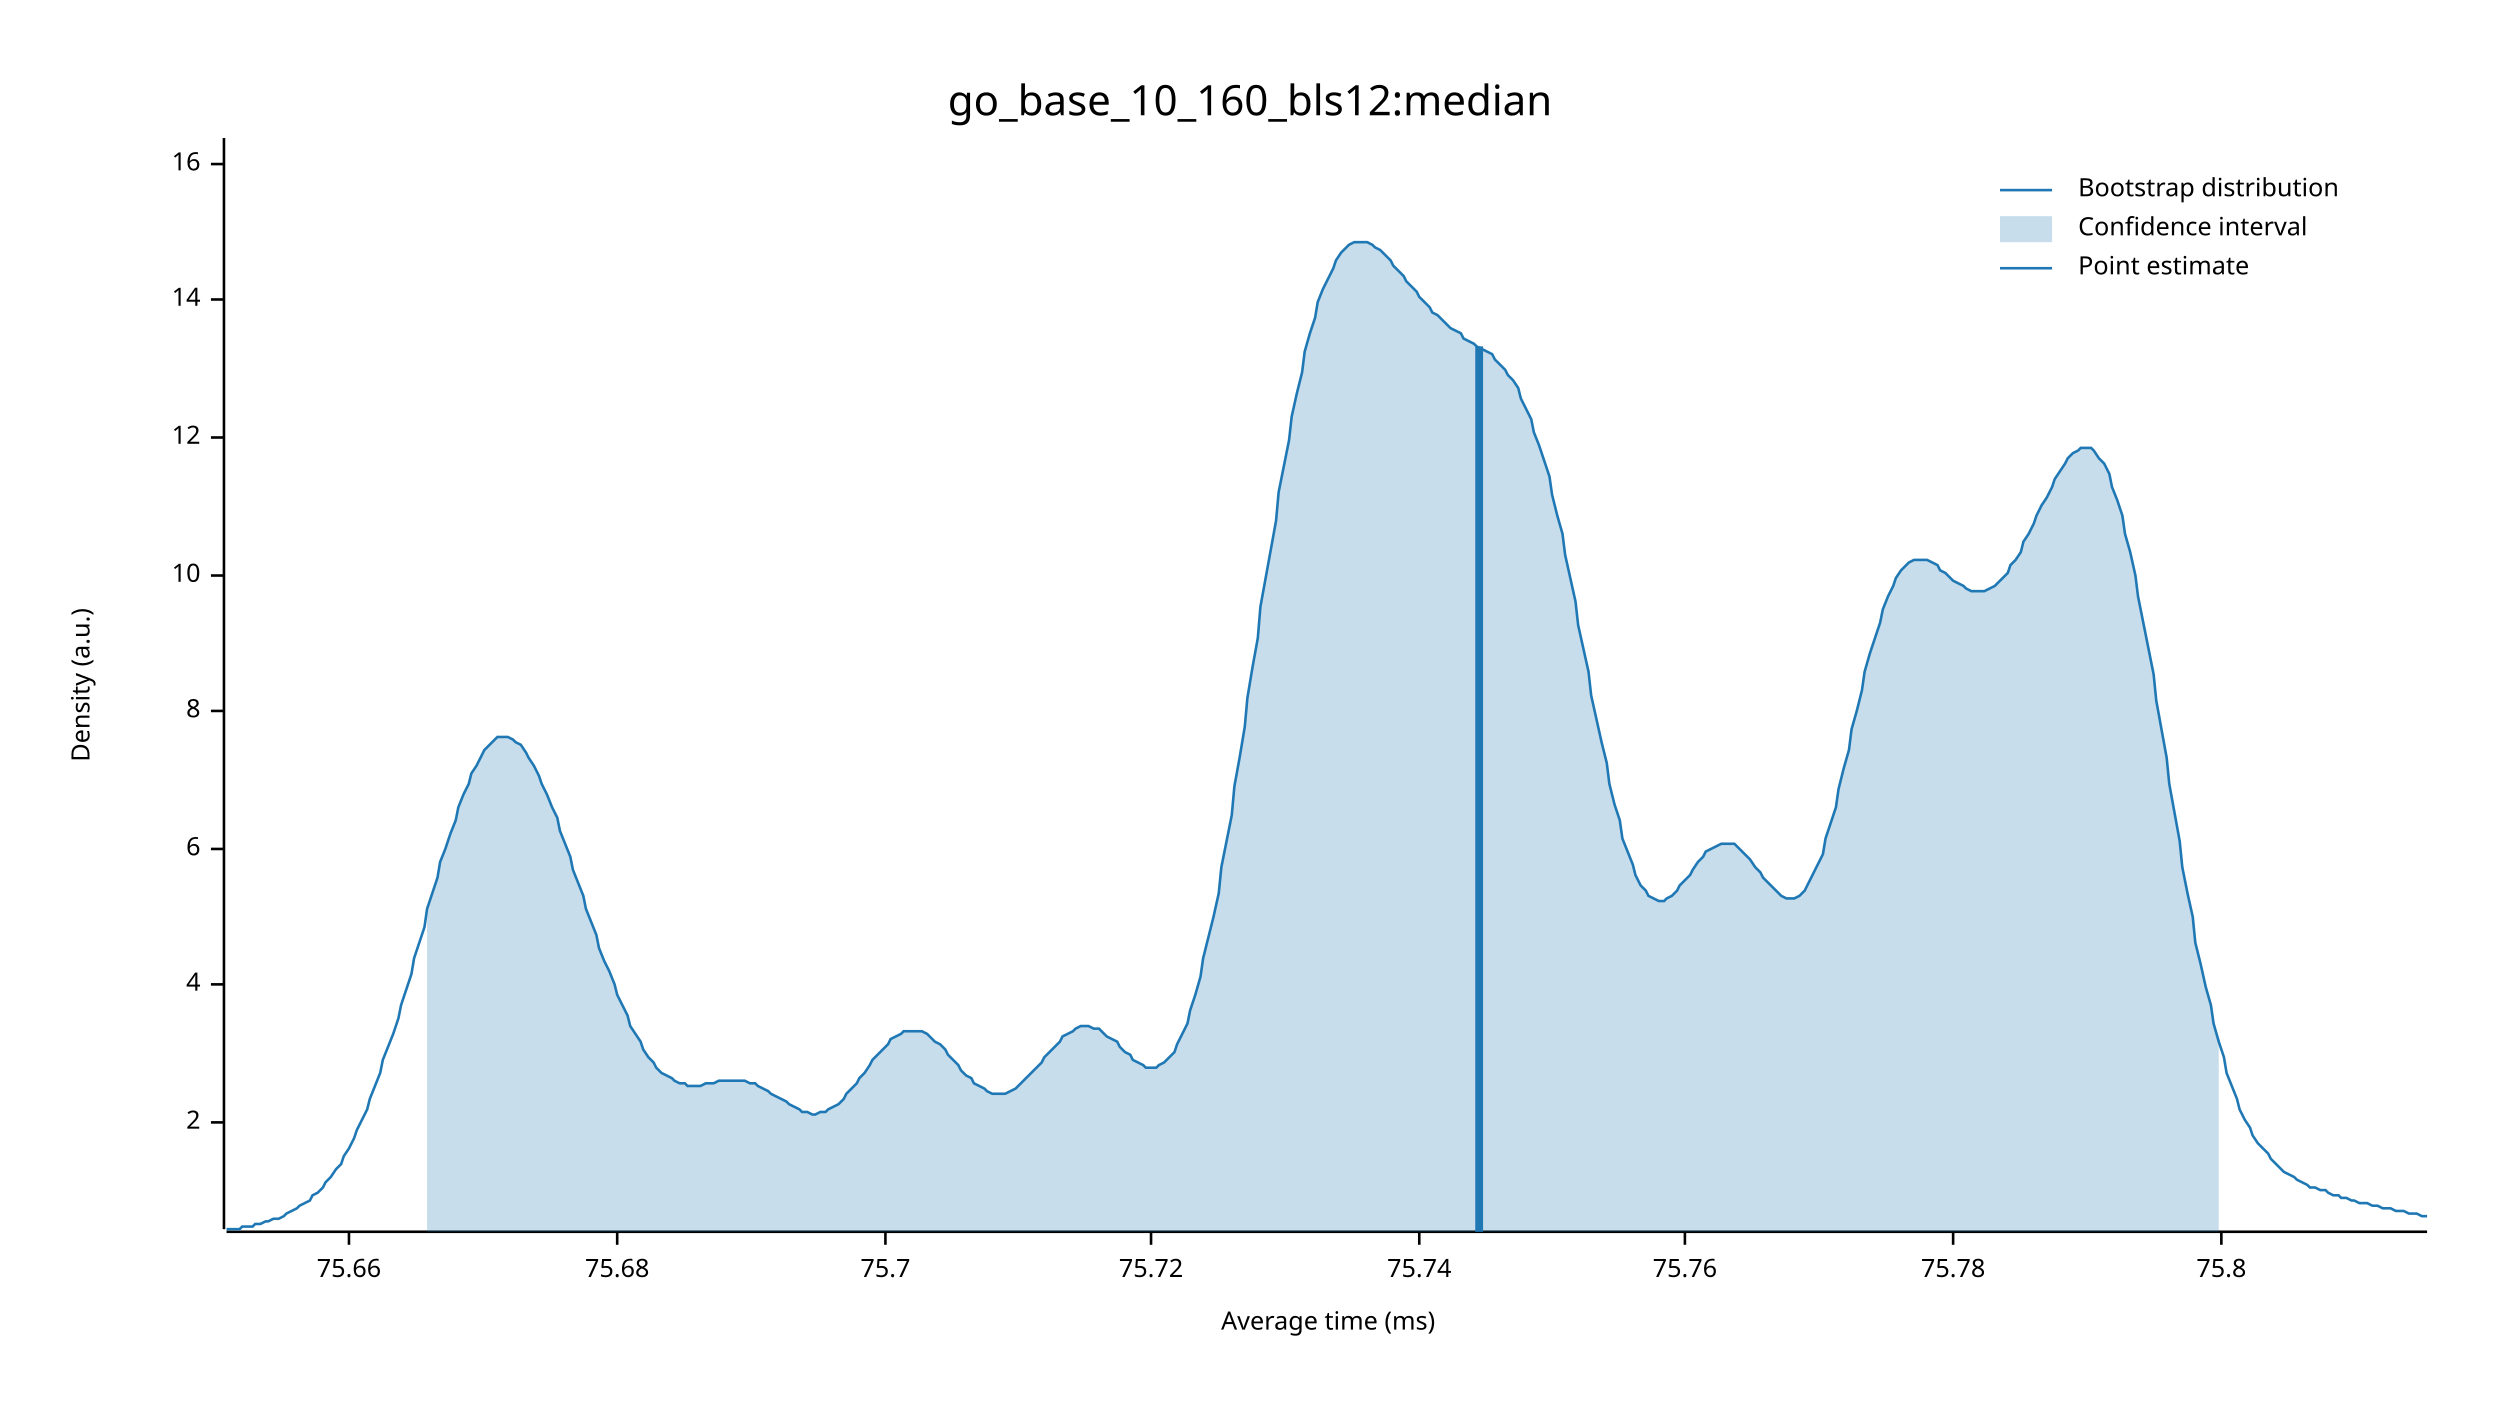
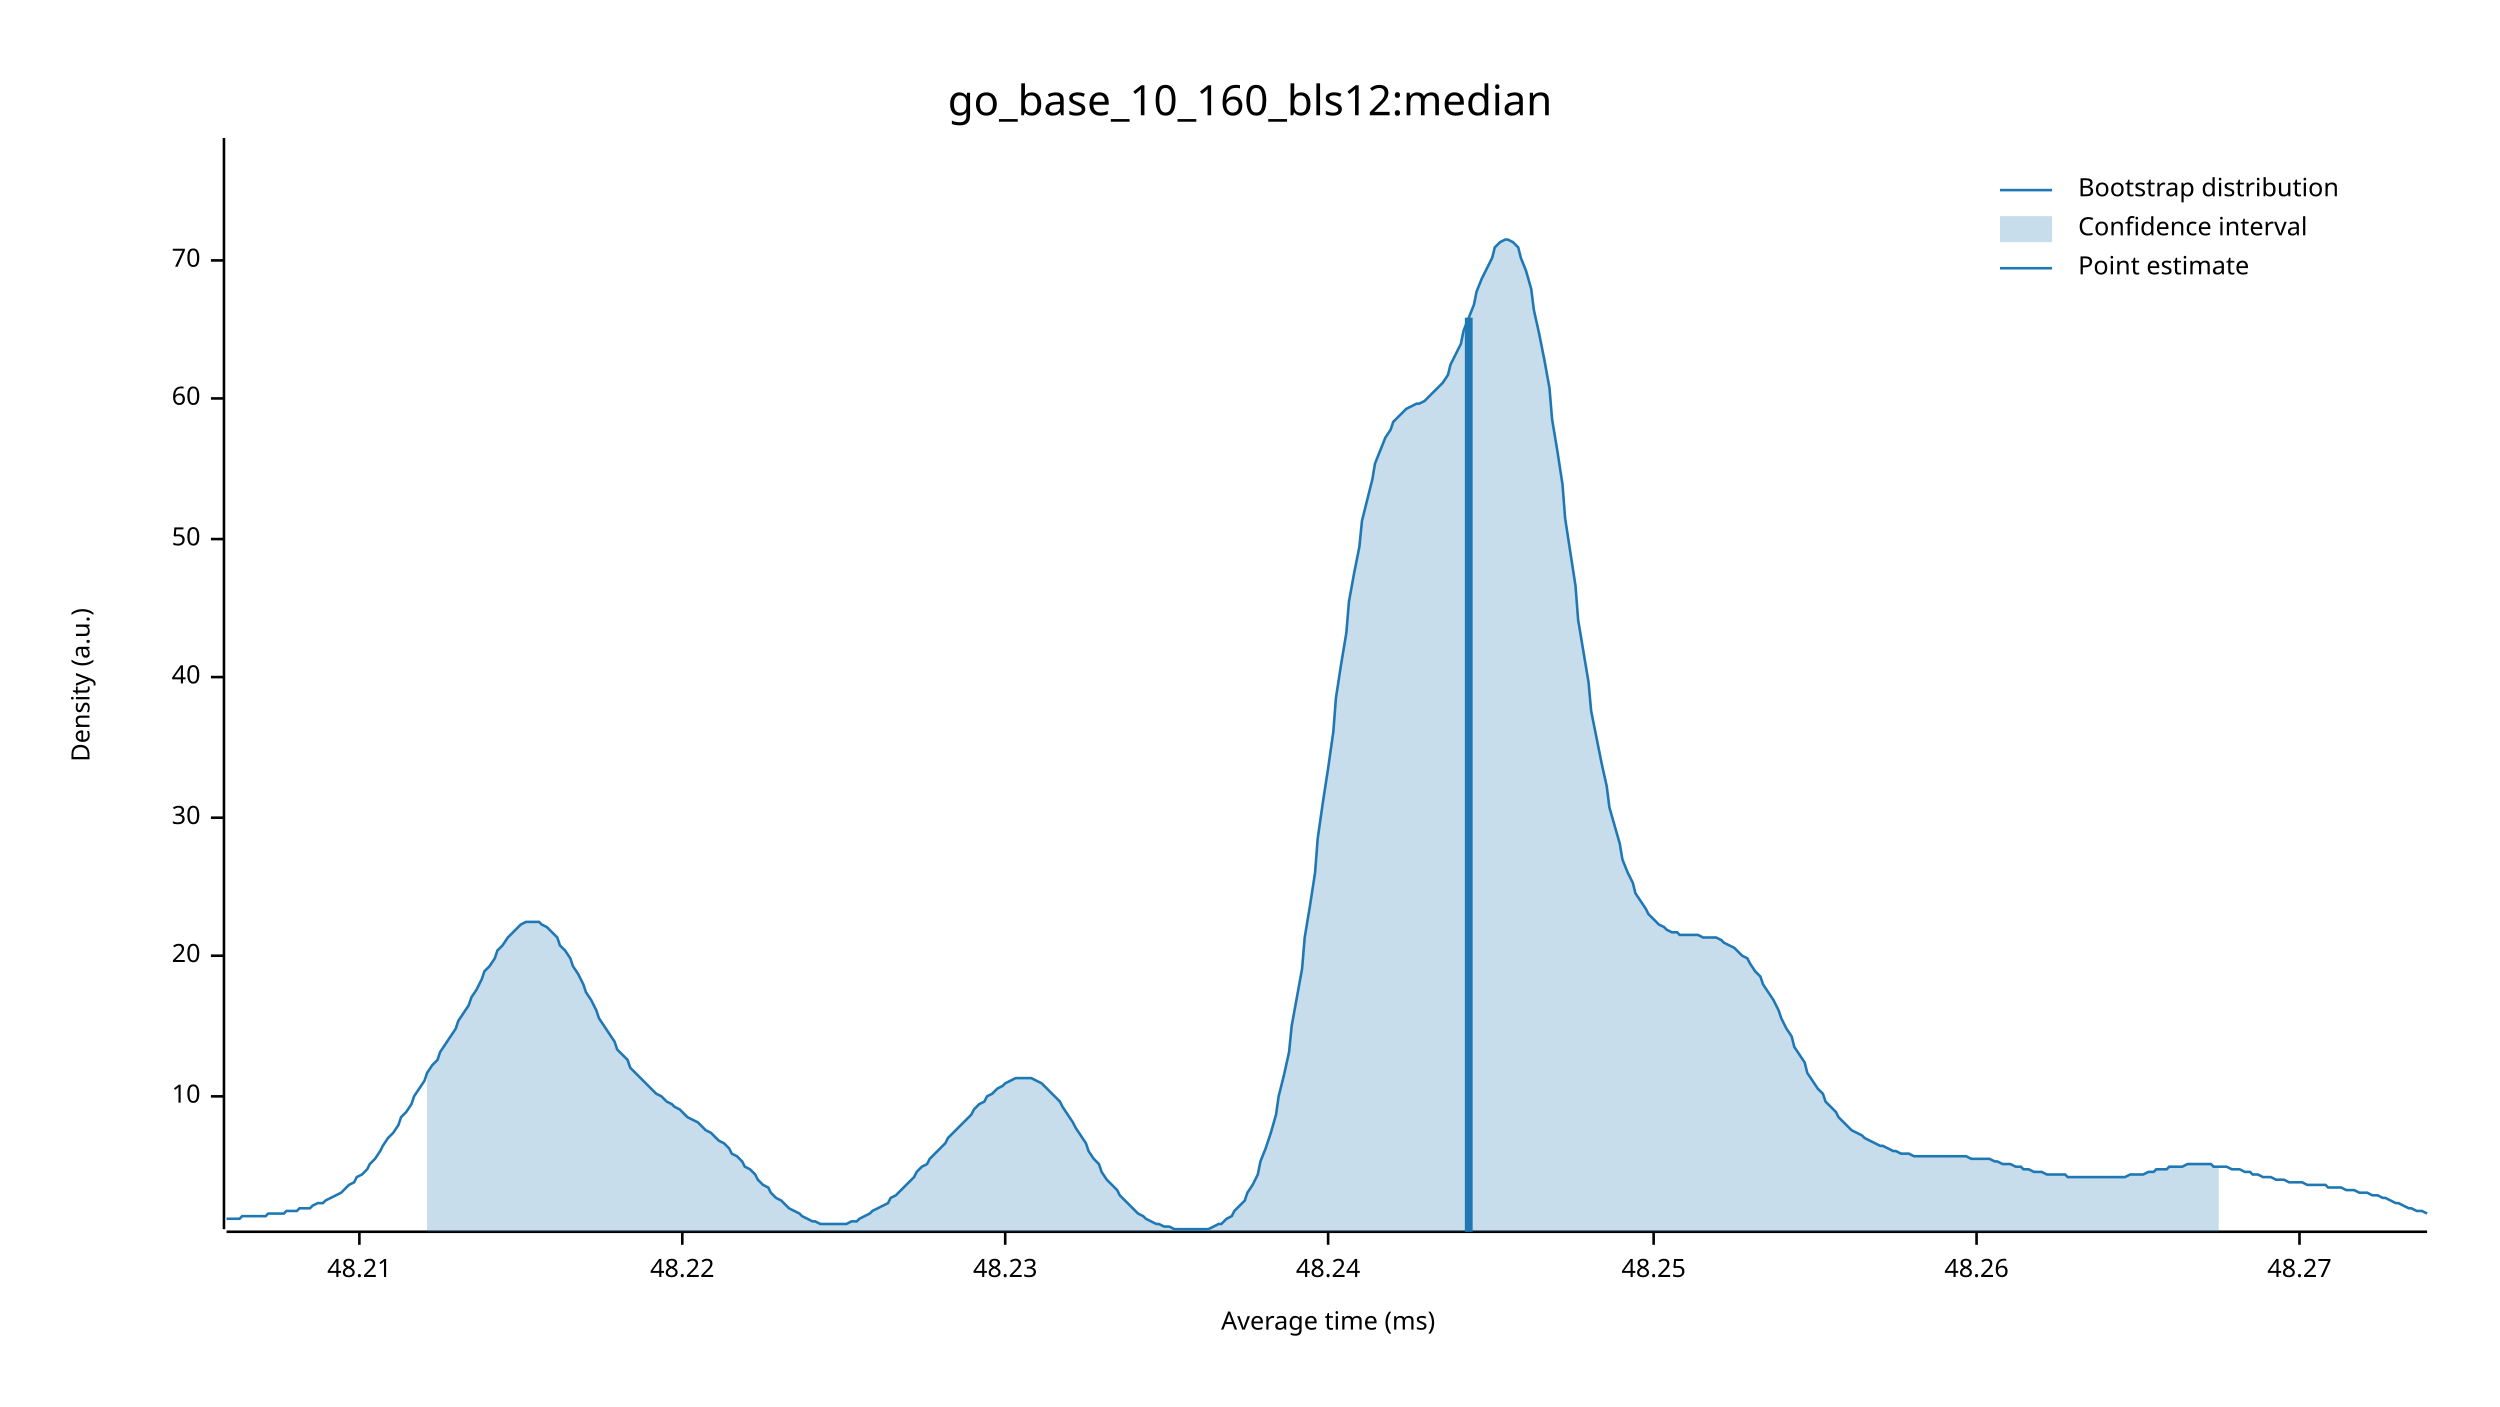
<svg xmlns="http://www.w3.org/2000/svg" width="960" height="540" viewBox="0 0 960 540">
  <text x="480" y="32" dy="0.76em" text-anchor="middle" font-family="sans-serif" font-size="16.129" opacity="1" fill="#000000">
go_base_10_160_bls12:median
</text>
  <text x="27" y="263" dy="0.76em" text-anchor="middle" font-family="sans-serif" font-size="9.677" opacity="1" fill="#000000" transform="rotate(270, 27, 263)">
Density (a.u.)
</text>
  <text x="510" y="513" dy="-0.5ex" text-anchor="middle" font-family="sans-serif" font-size="9.677" opacity="1" fill="#000000">
Average time (ms)
</text>
  <polyline fill="none" opacity="1" stroke="#000000" stroke-width="1" points="86,53 86,472 " />
-   <text x="77" y="431" dy="0.5ex" text-anchor="end" font-family="sans-serif" font-size="9.677" opacity="1" fill="#000000">
- 2
- </text>
-   <polyline fill="none" opacity="1" stroke="#000000" stroke-width="1" points="81,431 86,431 " />
-   <text x="77" y="378" dy="0.5ex" text-anchor="end" font-family="sans-serif" font-size="9.677" opacity="1" fill="#000000">
- 4
- </text>
-   <polyline fill="none" opacity="1" stroke="#000000" stroke-width="1" points="81,378 86,378 " />
-   <text x="77" y="326" dy="0.5ex" text-anchor="end" font-family="sans-serif" font-size="9.677" opacity="1" fill="#000000">
- 6
- </text>
-   <polyline fill="none" opacity="1" stroke="#000000" stroke-width="1" points="81,326 86,326 " />
-   <text x="77" y="273" dy="0.5ex" text-anchor="end" font-family="sans-serif" font-size="9.677" opacity="1" fill="#000000">
- 8
- </text>
-   <polyline fill="none" opacity="1" stroke="#000000" stroke-width="1" points="81,273 86,273 " />
-   <text x="77" y="221" dy="0.5ex" text-anchor="end" font-family="sans-serif" font-size="9.677" opacity="1" fill="#000000">
+   <text x="77" y="421" dy="0.5ex" text-anchor="end" font-family="sans-serif" font-size="9.677" opacity="1" fill="#000000">
10
</text>
-   <polyline fill="none" opacity="1" stroke="#000000" stroke-width="1" points="81,221 86,221 " />
-   <text x="77" y="168" dy="0.5ex" text-anchor="end" font-family="sans-serif" font-size="9.677" opacity="1" fill="#000000">
- 12
+   <polyline fill="none" opacity="1" stroke="#000000" stroke-width="1" points="81,421 86,421 " />
+   <text x="77" y="367" dy="0.5ex" text-anchor="end" font-family="sans-serif" font-size="9.677" opacity="1" fill="#000000">
+ 20
</text>
-   <polyline fill="none" opacity="1" stroke="#000000" stroke-width="1" points="81,168 86,168 " />
-   <text x="77" y="115" dy="0.5ex" text-anchor="end" font-family="sans-serif" font-size="9.677" opacity="1" fill="#000000">
- 14
+   <polyline fill="none" opacity="1" stroke="#000000" stroke-width="1" points="81,367 86,367 " />
+   <text x="77" y="314" dy="0.5ex" text-anchor="end" font-family="sans-serif" font-size="9.677" opacity="1" fill="#000000">
+ 30
</text>
-   <polyline fill="none" opacity="1" stroke="#000000" stroke-width="1" points="81,115 86,115 " />
-   <text x="77" y="63" dy="0.5ex" text-anchor="end" font-family="sans-serif" font-size="9.677" opacity="1" fill="#000000">
- 16
+   <polyline fill="none" opacity="1" stroke="#000000" stroke-width="1" points="81,314 86,314 " />
+   <text x="77" y="260" dy="0.5ex" text-anchor="end" font-family="sans-serif" font-size="9.677" opacity="1" fill="#000000">
+ 40
</text>
-   <polyline fill="none" opacity="1" stroke="#000000" stroke-width="1" points="81,63 86,63 " />
+   <polyline fill="none" opacity="1" stroke="#000000" stroke-width="1" points="81,260 86,260 " />
+   <text x="77" y="207" dy="0.5ex" text-anchor="end" font-family="sans-serif" font-size="9.677" opacity="1" fill="#000000">
+ 50
+ </text>
+   <polyline fill="none" opacity="1" stroke="#000000" stroke-width="1" points="81,207 86,207 " />
+   <text x="77" y="153" dy="0.5ex" text-anchor="end" font-family="sans-serif" font-size="9.677" opacity="1" fill="#000000">
+ 60
+ </text>
+   <polyline fill="none" opacity="1" stroke="#000000" stroke-width="1" points="81,153 86,153 " />
+   <text x="77" y="100" dy="0.5ex" text-anchor="end" font-family="sans-serif" font-size="9.677" opacity="1" fill="#000000">
+ 70
+ </text>
+   <polyline fill="none" opacity="1" stroke="#000000" stroke-width="1" points="81,100 86,100 " />
  <polyline fill="none" opacity="1" stroke="#000000" stroke-width="1" points="87,473 932,473 " />
-   <text x="134" y="483" dy="0.76em" text-anchor="middle" font-family="sans-serif" font-size="9.677" opacity="1" fill="#000000">
- 75.66
+   <text x="138" y="483" dy="0.76em" text-anchor="middle" font-family="sans-serif" font-size="9.677" opacity="1" fill="#000000">
+ 48.21
</text>
-   <polyline fill="none" opacity="1" stroke="#000000" stroke-width="1" points="134,473 134,478 " />
-   <text x="237" y="483" dy="0.76em" text-anchor="middle" font-family="sans-serif" font-size="9.677" opacity="1" fill="#000000">
- 75.68
+   <polyline fill="none" opacity="1" stroke="#000000" stroke-width="1" points="138,473 138,478 " />
+   <text x="262" y="483" dy="0.76em" text-anchor="middle" font-family="sans-serif" font-size="9.677" opacity="1" fill="#000000">
+ 48.22
</text>
-   <polyline fill="none" opacity="1" stroke="#000000" stroke-width="1" points="237,473 237,478 " />
-   <text x="340" y="483" dy="0.76em" text-anchor="middle" font-family="sans-serif" font-size="9.677" opacity="1" fill="#000000">
- 75.7
+   <polyline fill="none" opacity="1" stroke="#000000" stroke-width="1" points="262,473 262,478 " />
+   <text x="386" y="483" dy="0.76em" text-anchor="middle" font-family="sans-serif" font-size="9.677" opacity="1" fill="#000000">
+ 48.23
</text>
-   <polyline fill="none" opacity="1" stroke="#000000" stroke-width="1" points="340,473 340,478 " />
-   <text x="442" y="483" dy="0.76em" text-anchor="middle" font-family="sans-serif" font-size="9.677" opacity="1" fill="#000000">
- 75.72
+   <polyline fill="none" opacity="1" stroke="#000000" stroke-width="1" points="386,473 386,478 " />
+   <text x="510" y="483" dy="0.76em" text-anchor="middle" font-family="sans-serif" font-size="9.677" opacity="1" fill="#000000">
+ 48.24
</text>
-   <polyline fill="none" opacity="1" stroke="#000000" stroke-width="1" points="442,473 442,478 " />
-   <text x="545" y="483" dy="0.76em" text-anchor="middle" font-family="sans-serif" font-size="9.677" opacity="1" fill="#000000">
- 75.74
+   <polyline fill="none" opacity="1" stroke="#000000" stroke-width="1" points="510,473 510,478 " />
+   <text x="635" y="483" dy="0.76em" text-anchor="middle" font-family="sans-serif" font-size="9.677" opacity="1" fill="#000000">
+ 48.25
</text>
-   <polyline fill="none" opacity="1" stroke="#000000" stroke-width="1" points="545,473 545,478 " />
-   <text x="647" y="483" dy="0.76em" text-anchor="middle" font-family="sans-serif" font-size="9.677" opacity="1" fill="#000000">
- 75.76
+   <polyline fill="none" opacity="1" stroke="#000000" stroke-width="1" points="635,473 635,478 " />
+   <text x="759" y="483" dy="0.76em" text-anchor="middle" font-family="sans-serif" font-size="9.677" opacity="1" fill="#000000">
+ 48.26
</text>
-   <polyline fill="none" opacity="1" stroke="#000000" stroke-width="1" points="647,473 647,478 " />
-   <text x="750" y="483" dy="0.76em" text-anchor="middle" font-family="sans-serif" font-size="9.677" opacity="1" fill="#000000">
- 75.78
+   <polyline fill="none" opacity="1" stroke="#000000" stroke-width="1" points="759,473 759,478 " />
+   <text x="883" y="483" dy="0.76em" text-anchor="middle" font-family="sans-serif" font-size="9.677" opacity="1" fill="#000000">
+ 48.27
</text>
-   <polyline fill="none" opacity="1" stroke="#000000" stroke-width="1" points="750,473 750,478 " />
-   <text x="853" y="483" dy="0.76em" text-anchor="middle" font-family="sans-serif" font-size="9.677" opacity="1" fill="#000000">
- 75.8
- </text>
-   <polyline fill="none" opacity="1" stroke="#000000" stroke-width="1" points="853,473 853,478 " />
-   <polyline fill="none" opacity="1" stroke="#1F78B4" stroke-width="1" points="87,472 88,472 90,472 92,472 93,471 95,471 97,471 98,470 100,470 102,469 103,469 105,468 107,468 109,467 110,466 112,465 114,464 115,463 117,462 119,461 120,459 122,458 124,456 125,454 127,452 129,449 131,447 132,444 134,441 136,437 137,434 139,430 141,426 142,422 144,417 146,412 147,407 149,402 151,397 153,391 154,386 156,380 158,374 159,368 161,362 163,356 164,349 166,343 168,337 169,331 171,326 173,320 175,315 176,310 178,305 180,301 181,297 183,294 185,290 186,288 188,286 190,284 191,283 193,283 195,283 197,284 198,285 200,286 202,289 203,291 205,294 207,298 208,301 210,305 212,310 214,314 215,319 217,324 219,329 220,334 222,339 224,344 225,349 227,354 229,359 230,364 232,369 234,373 236,378 237,382 239,386 241,390 242,394 244,397 246,400 247,403 249,406 251,408 252,410 254,412 256,413 258,414 259,415 261,416 263,416 264,417 266,417 268,417 269,417 271,416 273,416 274,416 276,415 278,415 280,415 281,415 283,415 285,415 286,415 288,416 290,416 291,417 293,418 295,419 296,420 298,421 300,422 302,423 303,424 305,425 307,426 308,427 310,427 312,428 313,428 315,427 317,427 318,426 320,425 322,424 324,422 325,420 327,418 329,416 330,414 332,412 334,409 335,407 337,405 339,403 341,401 342,399 344,398 346,397 347,396 349,396 351,396 352,396 354,396 356,397 357,398 359,400 361,401 363,403 364,405 366,407 368,409 369,411 371,413 373,414 374,416 376,417 378,418 379,419 381,420 383,420 385,420 386,420 388,419 390,418 391,417 393,415 395,413 396,412 398,410 400,408 401,406 403,404 405,402 407,400 408,398 410,397 412,396 413,395 415,394 417,394 418,394 420,395 422,395 423,396 425,398 427,399 429,400 430,402 432,404 434,405 435,407 437,408 439,409 440,410 442,410 444,410 445,409 447,408 449,406 451,404 452,401 454,397 456,393 457,388 459,382 461,375 462,368 464,360 466,352 468,343 469,333 471,323 473,313 474,302 476,291 478,279 479,268 481,256 483,245 484,233 486,222 488,211 490,200 491,189 493,179 495,169 496,160 498,151 500,143 501,135 503,128 505,122 506,116 508,111 510,107 512,103 513,100 515,97 517,95 518,94 520,93 522,93 523,93 525,93 527,94 528,95 530,96 532,98 534,100 535,102 537,104 539,106 540,108 542,110 544,112 545,114 547,116 549,118 550,120 552,121 554,123 556,125 557,126 559,127 561,128 562,130 564,131 566,132 567,133 569,134 571,135 573,136 574,138 576,140 578,142 579,144 581,146 583,149 584,153 586,157 588,161 589,166 591,171 593,177 595,183 596,190 598,198 600,205 601,213 603,222 605,231 606,240 608,249 610,258 611,267 613,276 615,285 617,293 618,301 620,309 622,315 623,322 625,327 627,332 628,336 630,340 632,342 633,344 635,345 637,346 639,346 640,345 642,344 644,342 645,340 647,338 649,336 650,334 652,331 654,329 655,327 657,326 659,325 661,324 662,324 664,324 666,324 667,325 669,327 671,329 672,330 674,333 676,335 677,337 679,339 681,341 683,343 684,344 686,345 688,345 689,345 691,344 693,342 694,340 696,336 698,332 700,328 701,322 703,316 705,310 706,303 708,295 710,288 711,280 713,273 715,265 716,258 718,251 720,245 722,239 723,234 725,229 727,225 728,222 730,219 732,217 733,216 735,215 737,215 738,215 740,215 742,216 744,217 745,219 747,220 749,222 750,223 752,224 754,225 755,226 757,227 759,227 760,227 762,227 764,226 766,225 767,224 769,222 771,220 772,217 774,215 776,212 777,208 779,205 781,201 782,198 784,194 786,191 788,187 789,184 791,181 793,178 794,176 796,174 798,173 799,172 801,172 803,172 804,173 806,176 808,178 810,182 811,187 813,192 815,198 816,205 818,212 820,221 821,229 823,239 825,249 827,259 828,269 830,280 832,291 833,301 835,312 837,323 838,333 840,343 842,352 843,362 845,370 847,379 849,386 850,393 852,400 854,406 855,412 857,417 859,422 860,426 862,430 864,433 865,436 867,439 869,441 871,443 872,445 874,447 876,449 877,450 879,451 881,452 882,453 884,454 886,455 887,456 889,456 891,457 893,457 894,458 896,459 898,459 899,460 901,460 903,461 904,461 906,462 908,462 909,462 911,463 913,463 915,464 916,464 918,464 920,465 921,465 923,465 925,466 926,466 928,466 930,467 932,467 " />
-   <polygon opacity="0.25" fill="#1F78B4" points="164,349 166,343 168,337 169,331 171,326 173,320 175,315 176,310 178,305 180,301 181,297 183,294 185,290 186,288 188,286 190,284 191,283 193,283 195,283 197,284 198,285 200,286 202,289 203,291 205,294 207,298 208,301 210,305 212,310 214,314 215,319 217,324 219,329 220,334 222,339 224,344 225,349 227,354 229,359 230,364 232,369 234,373 236,378 237,382 239,386 241,390 242,394 244,397 246,400 247,403 249,406 251,408 252,410 254,412 256,413 258,414 259,415 261,416 263,416 264,417 266,417 268,417 269,417 271,416 273,416 274,416 276,415 278,415 280,415 281,415 283,415 285,415 286,415 288,416 290,416 291,417 293,418 295,419 296,420 298,421 300,422 302,423 303,424 305,425 307,426 308,427 310,427 312,428 313,428 315,427 317,427 318,426 320,425 322,424 324,422 325,420 327,418 329,416 330,414 332,412 334,409 335,407 337,405 339,403 341,401 342,399 344,398 346,397 347,396 349,396 351,396 352,396 354,396 356,397 357,398 359,400 361,401 363,403 364,405 366,407 368,409 369,411 371,413 373,414 374,416 376,417 378,418 379,419 381,420 383,420 385,420 386,420 388,419 390,418 391,417 393,415 395,413 396,412 398,410 400,408 401,406 403,404 405,402 407,400 408,398 410,397 412,396 413,395 415,394 417,394 418,394 420,395 422,395 423,396 425,398 427,399 429,400 430,402 432,404 434,405 435,407 437,408 439,409 440,410 442,410 444,410 445,409 447,408 449,406 451,404 452,401 454,397 456,393 457,388 459,382 461,375 462,368 464,360 466,352 468,343 469,333 471,323 473,313 474,302 476,291 478,279 479,268 481,256 483,245 484,233 486,222 488,211 490,200 491,189 493,179 495,169 496,160 498,151 500,143 501,135 503,128 505,122 506,116 508,111 510,107 512,103 513,100 515,97 517,95 518,94 520,93 522,93 523,93 525,93 527,94 528,95 530,96 532,98 534,100 535,102 537,104 539,106 540,108 542,110 544,112 545,114 547,116 549,118 550,120 552,121 554,123 556,125 557,126 559,127 561,128 562,130 564,131 566,132 567,133 569,134 571,135 573,136 574,138 576,140 578,142 579,144 581,146 583,149 584,153 586,157 588,161 589,166 591,171 593,177 595,183 596,190 598,198 600,205 601,213 603,222 605,231 606,240 608,249 610,258 611,267 613,276 615,285 617,293 618,301 620,309 622,315 623,322 625,327 627,332 628,336 630,340 632,342 633,344 635,345 637,346 639,346 640,345 642,344 644,342 645,340 647,338 649,336 650,334 652,331 654,329 655,327 657,326 659,325 661,324 662,324 664,324 666,324 667,325 669,327 671,329 672,330 674,333 676,335 677,337 679,339 681,341 683,343 684,344 686,345 688,345 689,345 691,344 693,342 694,340 696,336 698,332 700,328 701,322 703,316 705,310 706,303 708,295 710,288 711,280 713,273 715,265 716,258 718,251 720,245 722,239 723,234 725,229 727,225 728,222 730,219 732,217 733,216 735,215 737,215 738,215 740,215 742,216 744,217 745,219 747,220 749,222 750,223 752,224 754,225 755,226 757,227 759,227 760,227 762,227 764,226 766,225 767,224 769,222 771,220 772,217 774,215 776,212 777,208 779,205 781,201 782,198 784,194 786,191 788,187 789,184 791,181 793,178 794,176 796,174 798,173 799,172 801,172 803,172 804,173 806,176 808,178 810,182 811,187 813,192 815,198 816,205 818,212 820,221 821,229 823,239 825,249 827,259 828,269 830,280 832,291 833,301 835,312 837,323 838,333 840,343 842,352 843,362 845,370 847,379 849,386 850,393 852,400 852,473 164,473 " />
-   <polyline fill="none" opacity="1" stroke="#1F78B4" stroke-width="3" points="568,473 568,133 " />
+   <polyline fill="none" opacity="1" stroke="#000000" stroke-width="1" points="883,473 883,478 " />
+   <polyline fill="none" opacity="1" stroke="#1F78B4" stroke-width="1" points="87,468 88,468 90,468 92,468 93,467 95,467 97,467 98,467 100,467 102,467 103,466 105,466 107,466 109,466 110,465 112,465 114,465 115,464 117,464 119,464 120,463 122,462 124,462 125,461 127,460 129,459 131,458 132,457 134,455 136,454 137,452 139,451 141,449 142,447 144,445 146,442 147,440 149,437 151,435 153,432 154,429 156,427 158,424 159,421 161,418 163,415 164,412 166,409 168,407 169,404 171,401 173,398 175,395 176,392 178,389 180,386 181,383 183,380 185,376 186,373 188,371 190,368 191,365 193,363 195,360 197,358 198,357 200,355 202,354 203,354 205,354 207,354 208,355 210,356 212,358 214,360 215,363 217,365 219,368 220,371 222,374 224,378 225,381 227,384 229,388 230,391 232,394 234,397 236,400 237,403 239,405 241,407 242,410 244,412 246,414 247,415 249,417 251,419 252,420 254,421 256,423 258,424 259,425 261,426 263,428 264,429 266,430 268,431 269,432 271,434 273,435 274,436 276,438 278,439 280,441 281,443 283,444 285,446 286,448 288,449 290,451 291,453 293,455 295,456 296,458 298,460 300,461 302,463 303,464 305,465 307,466 308,467 310,468 312,469 313,469 315,470 317,470 318,470 320,470 322,470 324,470 325,470 327,469 329,469 330,468 332,467 334,466 335,465 337,464 339,463 341,462 342,460 344,459 346,457 347,456 349,454 351,452 352,450 354,448 356,447 357,445 359,443 361,441 363,439 364,437 366,435 368,433 369,432 371,430 373,428 374,426 376,424 378,423 379,421 381,420 383,418 385,417 386,416 388,415 390,414 391,414 393,414 395,414 396,414 398,415 400,416 401,417 403,419 405,421 407,423 408,425 410,428 412,431 413,433 415,436 417,439 418,442 420,445 422,447 423,450 425,453 427,455 429,457 430,459 432,461 434,463 435,464 437,466 439,467 440,468 442,469 444,470 445,470 447,471 449,471 451,472 452,472 454,472 456,472 457,472 459,472 461,472 462,472 464,472 466,471 468,470 469,470 471,468 473,467 474,465 476,463 478,461 479,458 481,455 483,451 484,446 486,441 488,435 490,428 491,421 493,413 495,404 496,394 498,383 500,372 501,360 503,348 505,335 506,322 508,308 510,295 512,281 513,268 515,255 517,243 518,231 520,220 522,210 523,200 525,192 527,184 528,178 530,173 532,168 534,165 535,162 537,160 539,158 540,157 542,156 544,155 545,155 547,154 549,152 550,151 552,149 554,147 556,144 557,140 559,136 561,132 562,127 564,122 566,117 567,112 569,107 571,103 573,99 574,95 576,93 578,92 579,92 581,93 583,95 584,99 586,104 588,111 589,119 591,128 593,138 595,149 596,161 598,173 600,186 601,199 603,212 605,225 606,238 608,250 610,262 611,273 613,283 615,293 617,302 618,310 620,317 622,324 623,330 625,335 627,339 628,343 630,346 632,349 633,351 635,353 637,355 639,356 640,357 642,358 644,358 645,359 647,359 649,359 650,359 652,359 654,360 655,360 657,360 659,360 661,361 662,362 664,363 666,364 667,365 669,367 671,368 672,370 674,373 676,375 677,378 679,381 681,384 683,388 684,391 686,395 688,398 689,402 691,405 693,408 694,412 696,415 698,418 700,420 701,423 703,425 705,427 706,429 708,431 710,433 711,434 713,435 715,436 716,437 718,438 720,439 722,440 723,440 725,441 727,442 728,442 730,443 732,443 733,443 735,444 737,444 738,444 740,444 742,444 744,444 745,444 747,444 749,444 750,444 752,444 754,444 755,444 757,445 759,445 760,445 762,445 764,445 766,446 767,446 769,447 771,447 772,447 774,448 776,448 777,449 779,449 781,450 782,450 784,450 786,451 788,451 789,451 791,451 793,451 794,452 796,452 798,452 799,452 801,452 803,452 804,452 806,452 808,452 810,452 811,452 813,452 815,452 816,452 818,451 820,451 821,451 823,451 825,450 827,450 828,449 830,449 832,449 833,448 835,448 837,448 838,448 840,447 842,447 843,447 845,447 847,447 849,447 850,448 852,448 854,448 855,448 857,449 859,449 860,449 862,450 864,450 865,451 867,451 869,452 871,452 872,452 874,453 876,453 877,453 879,454 881,454 882,454 884,454 886,455 887,455 889,455 891,455 893,455 894,456 896,456 898,456 899,456 901,457 903,457 904,457 906,458 908,458 909,458 911,459 913,459 915,460 916,460 918,461 920,462 921,462 923,463 925,464 926,464 928,465 930,465 932,466 " />
+   <polygon opacity="0.25" fill="#1F78B4" points="164,412 166,409 168,407 169,404 171,401 173,398 175,395 176,392 178,389 180,386 181,383 183,380 185,376 186,373 188,371 190,368 191,365 193,363 195,360 197,358 198,357 200,355 202,354 203,354 205,354 207,354 208,355 210,356 212,358 214,360 215,363 217,365 219,368 220,371 222,374 224,378 225,381 227,384 229,388 230,391 232,394 234,397 236,400 237,403 239,405 241,407 242,410 244,412 246,414 247,415 249,417 251,419 252,420 254,421 256,423 258,424 259,425 261,426 263,428 264,429 266,430 268,431 269,432 271,434 273,435 274,436 276,438 278,439 280,441 281,443 283,444 285,446 286,448 288,449 290,451 291,453 293,455 295,456 296,458 298,460 300,461 302,463 303,464 305,465 307,466 308,467 310,468 312,469 313,469 315,470 317,470 318,470 320,470 322,470 324,470 325,470 327,469 329,469 330,468 332,467 334,466 335,465 337,464 339,463 341,462 342,460 344,459 346,457 347,456 349,454 351,452 352,450 354,448 356,447 357,445 359,443 361,441 363,439 364,437 366,435 368,433 369,432 371,430 373,428 374,426 376,424 378,423 379,421 381,420 383,418 385,417 386,416 388,415 390,414 391,414 393,414 395,414 396,414 398,415 400,416 401,417 403,419 405,421 407,423 408,425 410,428 412,431 413,433 415,436 417,439 418,442 420,445 422,447 423,450 425,453 427,455 429,457 430,459 432,461 434,463 435,464 437,466 439,467 440,468 442,469 444,470 445,470 447,471 449,471 451,472 452,472 454,472 456,472 457,472 459,472 461,472 462,472 464,472 466,471 468,470 469,470 471,468 473,467 474,465 476,463 478,461 479,458 481,455 483,451 484,446 486,441 488,435 490,428 491,421 493,413 495,404 496,394 498,383 500,372 501,360 503,348 505,335 506,322 508,308 510,295 512,281 513,268 515,255 517,243 518,231 520,220 522,210 523,200 525,192 527,184 528,178 530,173 532,168 534,165 535,162 537,160 539,158 540,157 542,156 544,155 545,155 547,154 549,152 550,151 552,149 554,147 556,144 557,140 559,136 561,132 562,127 564,122 566,117 567,112 569,107 571,103 573,99 574,95 576,93 578,92 579,92 581,93 583,95 584,99 586,104 588,111 589,119 591,128 593,138 595,149 596,161 598,173 600,186 601,199 603,212 605,225 606,238 608,250 610,262 611,273 613,283 615,293 617,302 618,310 620,317 622,324 623,330 625,335 627,339 628,343 630,346 632,349 633,351 635,353 637,355 639,356 640,357 642,358 644,358 645,359 647,359 649,359 650,359 652,359 654,360 655,360 657,360 659,360 661,361 662,362 664,363 666,364 667,365 669,367 671,368 672,370 674,373 676,375 677,378 679,381 681,384 683,388 684,391 686,395 688,398 689,402 691,405 693,408 694,412 696,415 698,418 700,420 701,423 703,425 705,427 706,429 708,431 710,433 711,434 713,435 715,436 716,437 718,438 720,439 722,440 723,440 725,441 727,442 728,442 730,443 732,443 733,443 735,444 737,444 738,444 740,444 742,444 744,444 745,444 747,444 749,444 750,444 752,444 754,444 755,444 757,445 759,445 760,445 762,445 764,445 766,446 767,446 769,447 771,447 772,447 774,448 776,448 777,449 779,449 781,450 782,450 784,450 786,451 788,451 789,451 791,451 793,451 794,452 796,452 798,452 799,452 801,452 803,452 804,452 806,452 808,452 810,452 811,452 813,452 815,452 816,452 818,451 820,451 821,451 823,451 825,450 827,450 828,449 830,449 832,449 833,448 835,448 837,448 838,448 840,447 842,447 843,447 845,447 847,447 849,447 850,448 852,448 852,473 164,473 " />
+   <polyline fill="none" opacity="1" stroke="#1F78B4" stroke-width="3" points="564,473 564,122 " />
  <text x="798" y="68" dy="0.76em" text-anchor="start" font-family="sans-serif" font-size="9.677" opacity="1" fill="#000000">
Bootstrap distribution
</text>
  <text x="798" y="83" dy="0.76em" text-anchor="start" font-family="sans-serif" font-size="9.677" opacity="1" fill="#000000">
Confidence interval
</text>
  <text x="798" y="98" dy="0.76em" text-anchor="start" font-family="sans-serif" font-size="9.677" opacity="1" fill="#000000">
Point estimate
</text>
  <polyline fill="none" opacity="1" stroke="#1F78B4" stroke-width="1" points="768,73 788,73 " />
  <rect x="768" y="83" width="20" height="10" opacity="0.25" fill="#1F78B4" stroke="none" />
  <polyline fill="none" opacity="1" stroke="#1F78B4" stroke-width="1" points="768,103 788,103 " />
</svg>
